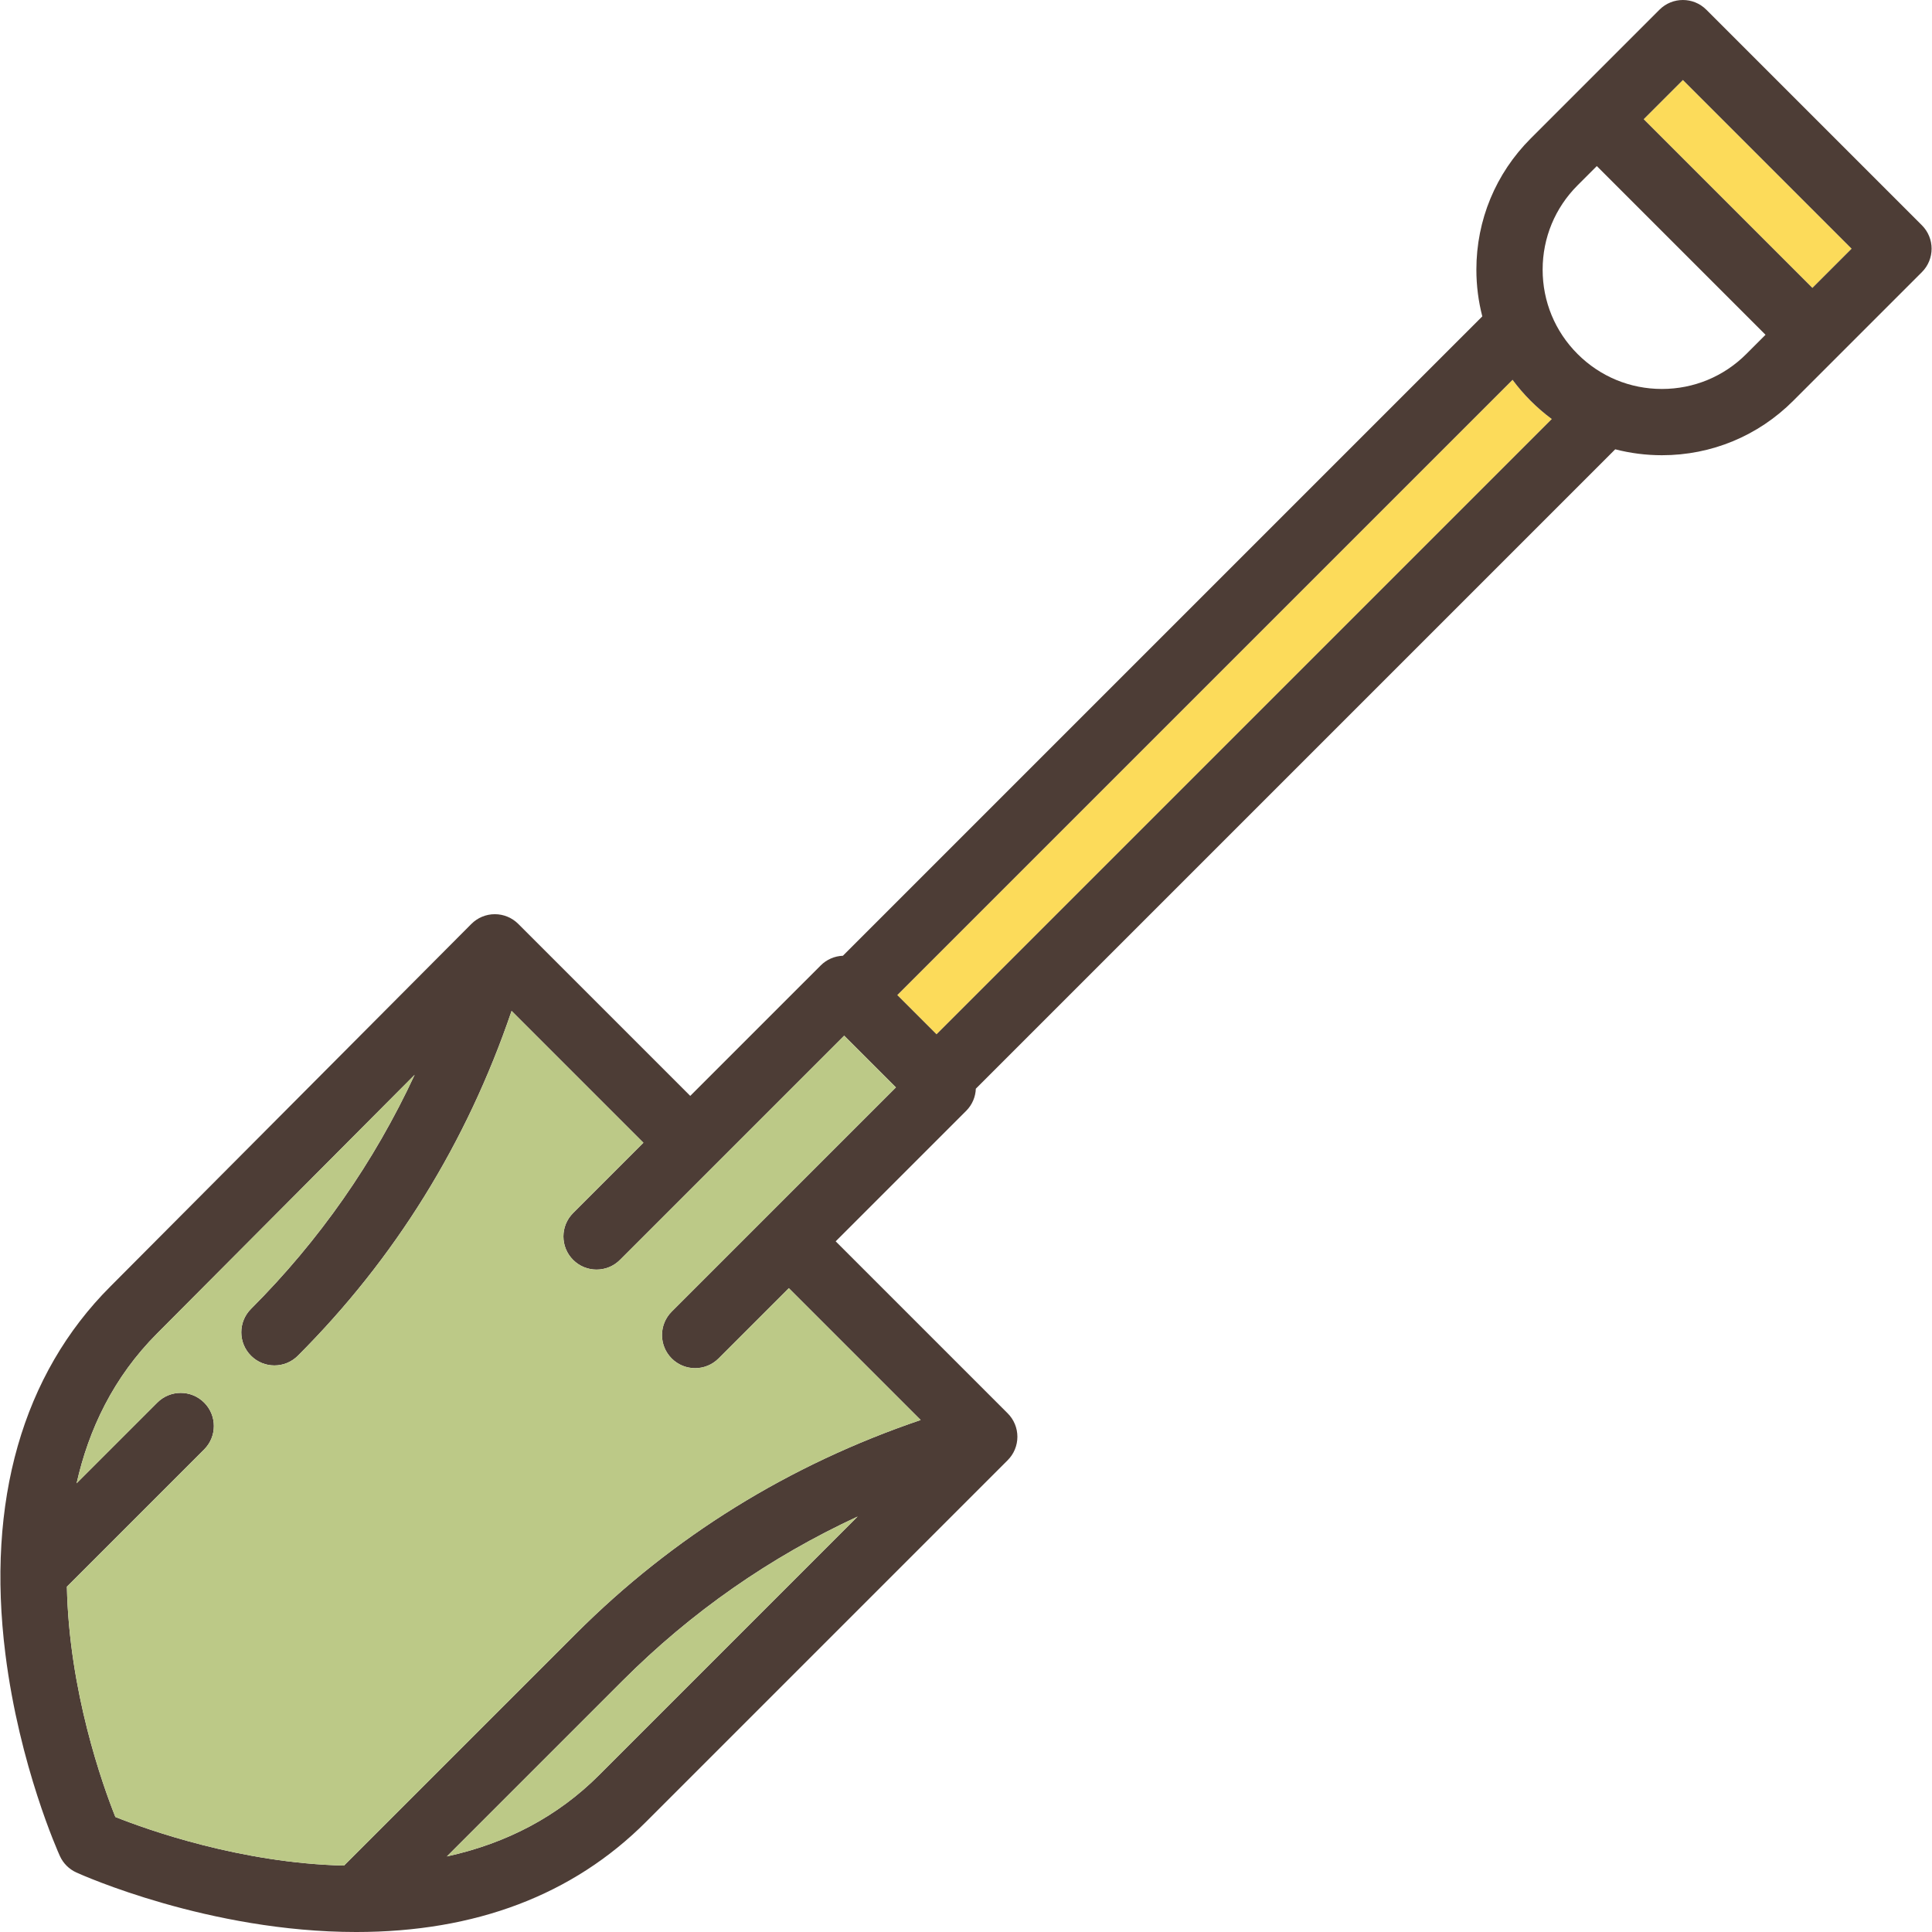
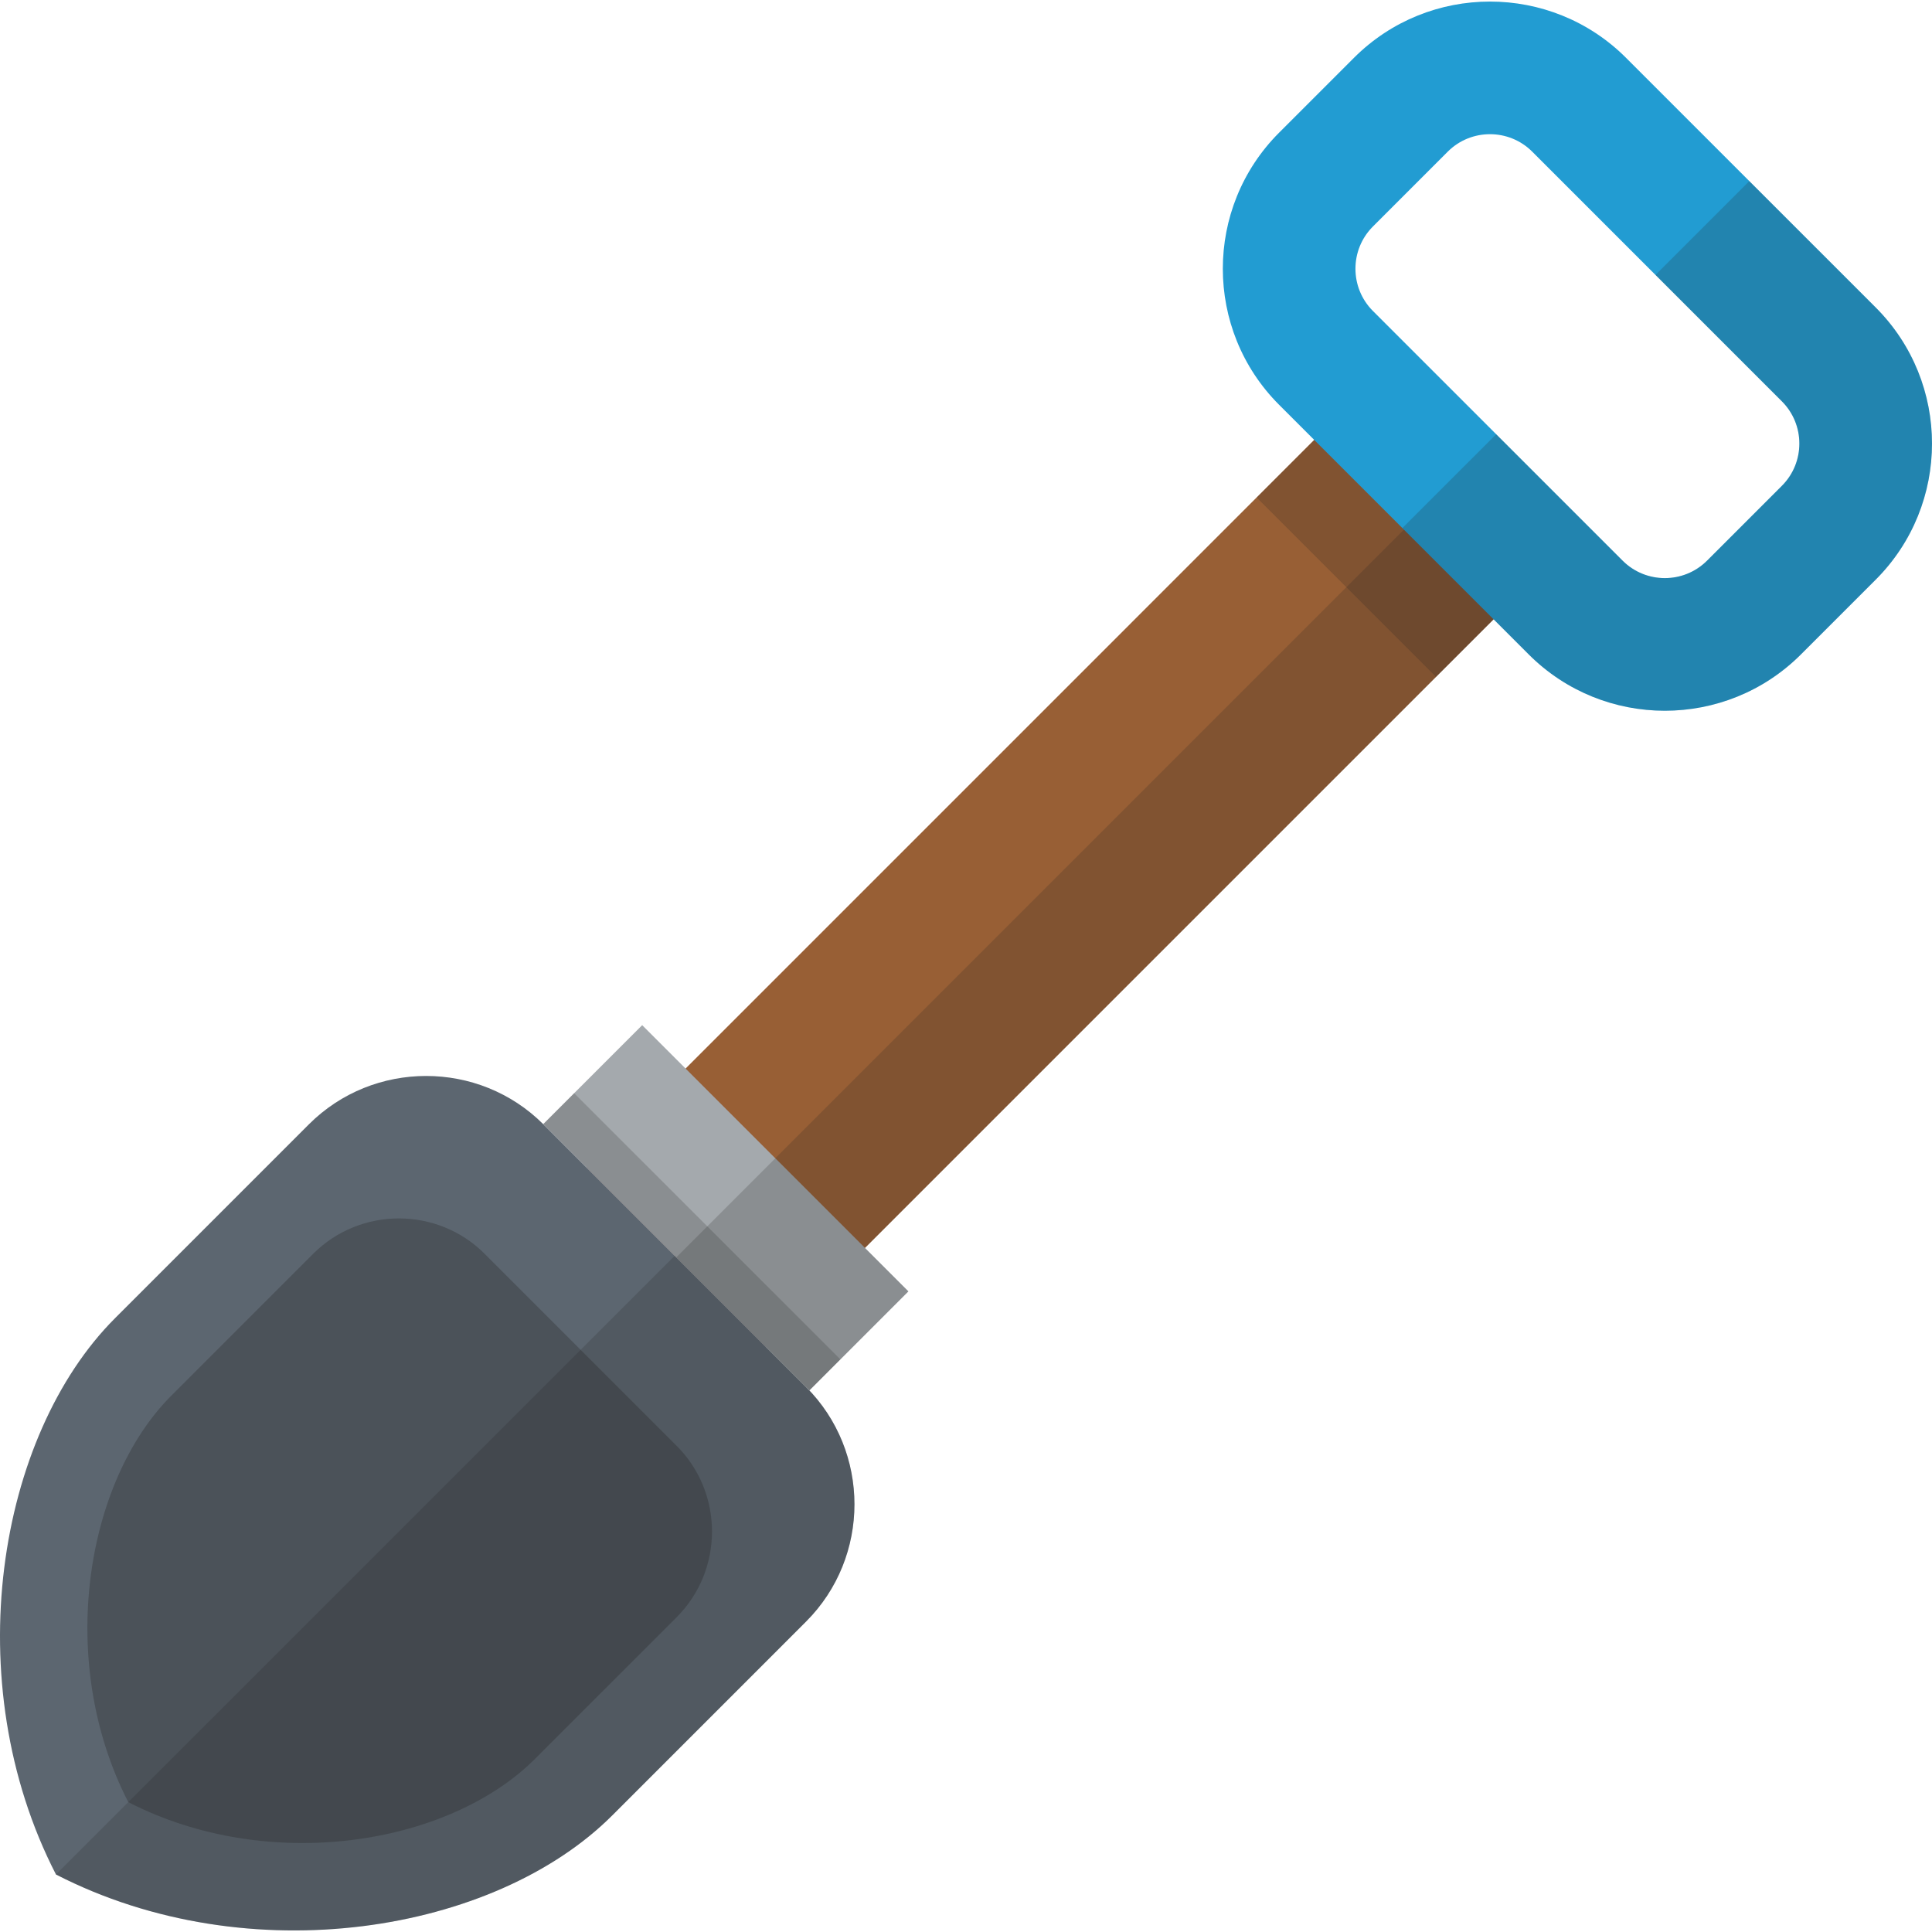
- <svg xmlns="http://www.w3.org/2000/svg" version="1.1" id="Capa_1" x="0px" y="0px" viewBox="0 0 437.352 437.352" style="enable-background:new 0 0 437.352 437.352;" xml:space="preserve">
+ <svg xmlns="http://www.w3.org/2000/svg" version="1.1" id="Layer_1" x="0px" y="0px" viewBox="0 0 422.015 422.015" style="enable-background:new 0 0 422.015 422.015;" xml:space="preserve" width="512" height="512">
  <g>
-     <path style="fill:#FCDB5A;" d="M346.515,90.746c-1.5-1.5-2.872-3.094-4.112-4.768L203.124,225.257l8.879,8.88L351.282,94.857   C349.608,93.617,348.014,92.246,346.515,90.746z" />
-     <rect x="368.612" y="35.363" transform="matrix(-0.7071 -0.7071 0.7071 -0.7071 645.9175 350.8315)" style="fill:#FCDB5A;" width="54.012" height="12.558" />
-     <path style="fill:#4D3D36;" d="M435.064,50.995L386.265,2.197c-2.929-2.929-7.678-2.929-10.606,0l-19.486,19.486l-9.658,9.659   c-7.934,7.934-12.304,18.482-12.304,29.703c0,3.616,0.46,7.161,1.341,10.572L190.813,216.355c-1.884,0.073-3.677,0.844-5.015,2.182   l-29.544,29.543l-38.935-38.935c-1.407-1.407-3.314-2.197-5.303-2.197c-2,0.002-3.909,0.796-5.314,2.208l-81.721,82.071   C5.102,311.108-3.115,339.868,1.218,374.4c3.189,25.411,11.967,44.935,12.339,45.754c0.75,1.651,2.074,2.974,3.725,3.725   c1.21,0.55,30.031,13.472,63.341,13.474c26.999,0,49.062-8.377,65.583-24.898l81.907-81.907c1.407-1.406,2.197-3.314,2.197-5.303   s-0.79-3.897-2.197-5.303l-38.937-38.937l29.543-29.543c1.39-1.39,2.112-3.191,2.183-5.012l144.74-144.74   c3.412,0.881,6.956,1.341,10.573,1.341c11.22,0,21.769-4.37,29.703-12.304l9.659-9.658l19.486-19.486   C437.993,58.673,437.993,53.924,435.064,50.995z M410.275,65.178l-38.192-38.192l8.879-8.879l38.192,38.192L410.275,65.178z    M46.213,317.509c-2.929-2.929-7.678-2.929-10.606,0l-18.267,18.267c2.742-12.176,8.308-24,18.26-33.952l58.266-58.516   c-9.188,19.763-21.569,37.512-37.046,52.988c-2.929,2.929-2.929,7.678,0,10.606c1.464,1.464,3.384,2.197,5.303,2.197   s3.839-0.732,5.303-2.197c22.006-22.006,38.24-48.218,48.383-78.053l29.839,29.839l-15.91,15.91c-2.929,2.929-2.929,7.678,0,10.606   c1.464,1.464,3.384,2.197,5.303,2.197s3.839-0.732,5.303-2.197l21.213-21.213l29.544-29.543l11.709,11.71L173.267,275.7   l-21.213,21.213c-2.929,2.929-2.929,7.678,0,10.606c1.464,1.464,3.384,2.197,5.303,2.197s3.839-0.732,5.303-2.197l15.91-15.91   l29.841,29.841c-29.835,10.143-56.047,26.377-78.053,48.383l-52.481,52.481c-23.448-0.565-44.551-8.127-51.76-10.999   c-2.886-7.242-10.493-28.485-10.975-52.13l31.071-31.071C49.142,325.186,49.142,320.437,46.213,317.509z M101.16,420.245   l39.805-39.805c15.526-15.526,33.338-27.938,53.178-37.135L135.6,401.847C126.334,411.114,114.797,417.261,101.16,420.245z    M203.124,225.257L342.403,85.978c1.24,1.674,2.611,3.268,4.112,4.768c1.5,1.5,3.094,2.872,4.768,4.111L212.003,234.136   L203.124,225.257z M376.217,88.05c-7.213,0-13.995-2.81-19.096-7.91s-7.91-11.882-7.91-19.096c0-7.214,2.81-13.996,7.91-19.096   l4.355-4.355l38.192,38.192l-4.355,4.355C390.212,85.24,383.43,88.05,376.217,88.05z" />
-     <path style="fill:#BCC987;" d="M140.965,380.441l-39.805,39.805c13.637-2.984,25.174-9.132,34.44-18.398l58.542-58.542   C174.302,352.502,156.491,364.915,140.965,380.441z" />
-     <path style="fill:#BCC987;" d="M15.142,359.186c0.482,23.645,8.09,44.888,10.975,52.13c7.209,2.872,28.312,10.434,51.76,10.999   l52.481-52.481c22.006-22.006,48.218-38.24,78.053-48.383l-29.841-29.841l-15.91,15.91c-1.464,1.464-3.384,2.197-5.303,2.197   s-3.839-0.732-5.303-2.197c-2.929-2.929-2.929-7.678,0-10.606l21.213-21.213l29.543-29.543l-11.709-11.71l-29.544,29.543   l-21.213,21.213c-1.464,1.464-3.384,2.197-5.303,2.197s-3.839-0.732-5.303-2.197c-2.929-2.929-2.929-7.678,0-10.606l15.91-15.91   l-29.839-29.839c-10.143,29.835-26.377,56.047-48.383,78.053c-1.464,1.464-3.384,2.197-5.303,2.197s-3.839-0.732-5.303-2.197   c-2.929-2.929-2.929-7.678,0-10.606c15.476-15.476,27.858-33.224,37.046-52.988l-58.266,58.516   c-9.952,9.952-15.518,21.776-18.26,33.952l18.267-18.267c2.929-2.929,7.678-2.929,10.606,0c2.929,2.929,2.929,7.678,0,10.606   L15.142,359.186z" />
+     <g>
+       <rect x="204.898" y="69.713" transform="matrix(0.7071 0.7071 -0.7071 0.7071 202.2935 -108.904)" style="fill:#985F35;" width="55.424" height="240.067" />
+       <rect x="228.553" y="79.51" transform="matrix(0.7071 0.7071 -0.7071 0.7071 212.0983 -112.9634)" style="opacity:0.2;fill:#222222;" width="27.711" height="240.067" />
+       <rect x="278.074" y="100.023" transform="matrix(0.7071 0.7071 -0.7071 0.7071 171.9901 -182.0808)" style="opacity:0.2;fill:#222222;" width="55.424" height="33.095" />
+     </g>
+     <g>
+       <path style="fill:#5C6670;" d="M25.113,287.955c-25.621,25.618-34.582,79.31-12.891,121.494    c42.185,21.693,95.878,12.732,121.498-12.889l42.354-42.356c14.091-14.089,14.092-37.147,0.001-51.235l-57.371-57.371    c-14.091-14.093-37.148-14.092-51.236,0L25.113,287.955z" />
+       <path style="opacity:0.2;fill:#222222;" d="M176.076,302.968l-28.684-28.688L12.222,409.449    c42.185,21.693,95.878,12.732,121.498-12.889l42.354-42.356C190.166,340.115,190.167,317.057,176.076,302.968z" />
+       <path style="opacity:0.3;fill:#222222;" d="M37.449,304.834c-18.73,18.725-25.281,57.979-9.424,88.816    c30.834,15.854,70.085,9.303,88.814-9.424l30.961-30.966c10.303-10.298,10.303-27.15,0.002-37.45l-41.939-41.939    c-10.3-10.3-27.152-10.299-37.455,0L37.449,304.834z" />
+     </g>
+     <g>
+       <polygon style="fill:#A4A9AD;" points="198.424,282.078 140.276,223.929 118.658,245.55 176.808,303.699   " />
+       <polygon style="opacity:0.2;fill:#222222;" points="183.56,296.937 125.416,238.792 118.658,245.55 176.808,303.699   " />
+       <rect x="152.521" y="263.066" transform="matrix(-0.7071 -0.7071 0.7071 -0.7071 98.65 597.5647)" style="opacity:0.2;fill:#222222;" width="41.116" height="30.573" />
+     </g>
+     <g>
+       <path style="fill:#229CD2;" d="M333.939,142.961l-54.542-54.542c-16.388-16.388-16.388-43.048,0.001-59.437L295.75,12.63    c16.385-16.385,43.049-16.385,59.432,0l54.543,54.543c16.387,16.387,16.388,43.051,0,59.438l-16.353,16.35    C376.986,159.347,350.324,159.347,333.939,142.961z M334.688,33.125c-5.085-5.082-13.362-5.084-18.448,0l-16.351,16.354    c-5.083,5.086-5.083,13.361,0.001,18.447l54.545,54.541c5.082,5.084,13.355,5.084,18.445,0l16.35-16.352    c5.084-5.086,5.084-13.361,0-18.447L334.688,33.125z" />
+       <path style="opacity:0.2;fill:#222222;" d="M409.724,67.173l-27.611-27.61l-20.496,20.493l27.613,27.611    c5.084,5.086,5.084,13.361,0,18.447l-16.35,16.352c-5.09,5.084-13.363,5.084-18.445,0L326.82,94.851l-20.493,20.497l27.612,27.612    c16.385,16.387,43.047,16.387,59.432,0l16.353-16.35C426.112,110.224,426.111,83.56,409.724,67.173z" />
+     </g>
  </g>
-   <g>
- </g>
-   <g>
- </g>
-   <g>
- </g>
-   <g>
- </g>
-   <g>
- </g>
-   <g>
- </g>
-   <g>
- </g>
-   <g>
- </g>
-   <g>
- </g>
-   <g>
- </g>
-   <g>
- </g>
-   <g>
- </g>
-   <g>
- </g>
-   <g>
- </g>
-   <g>
- </g>
</svg>
